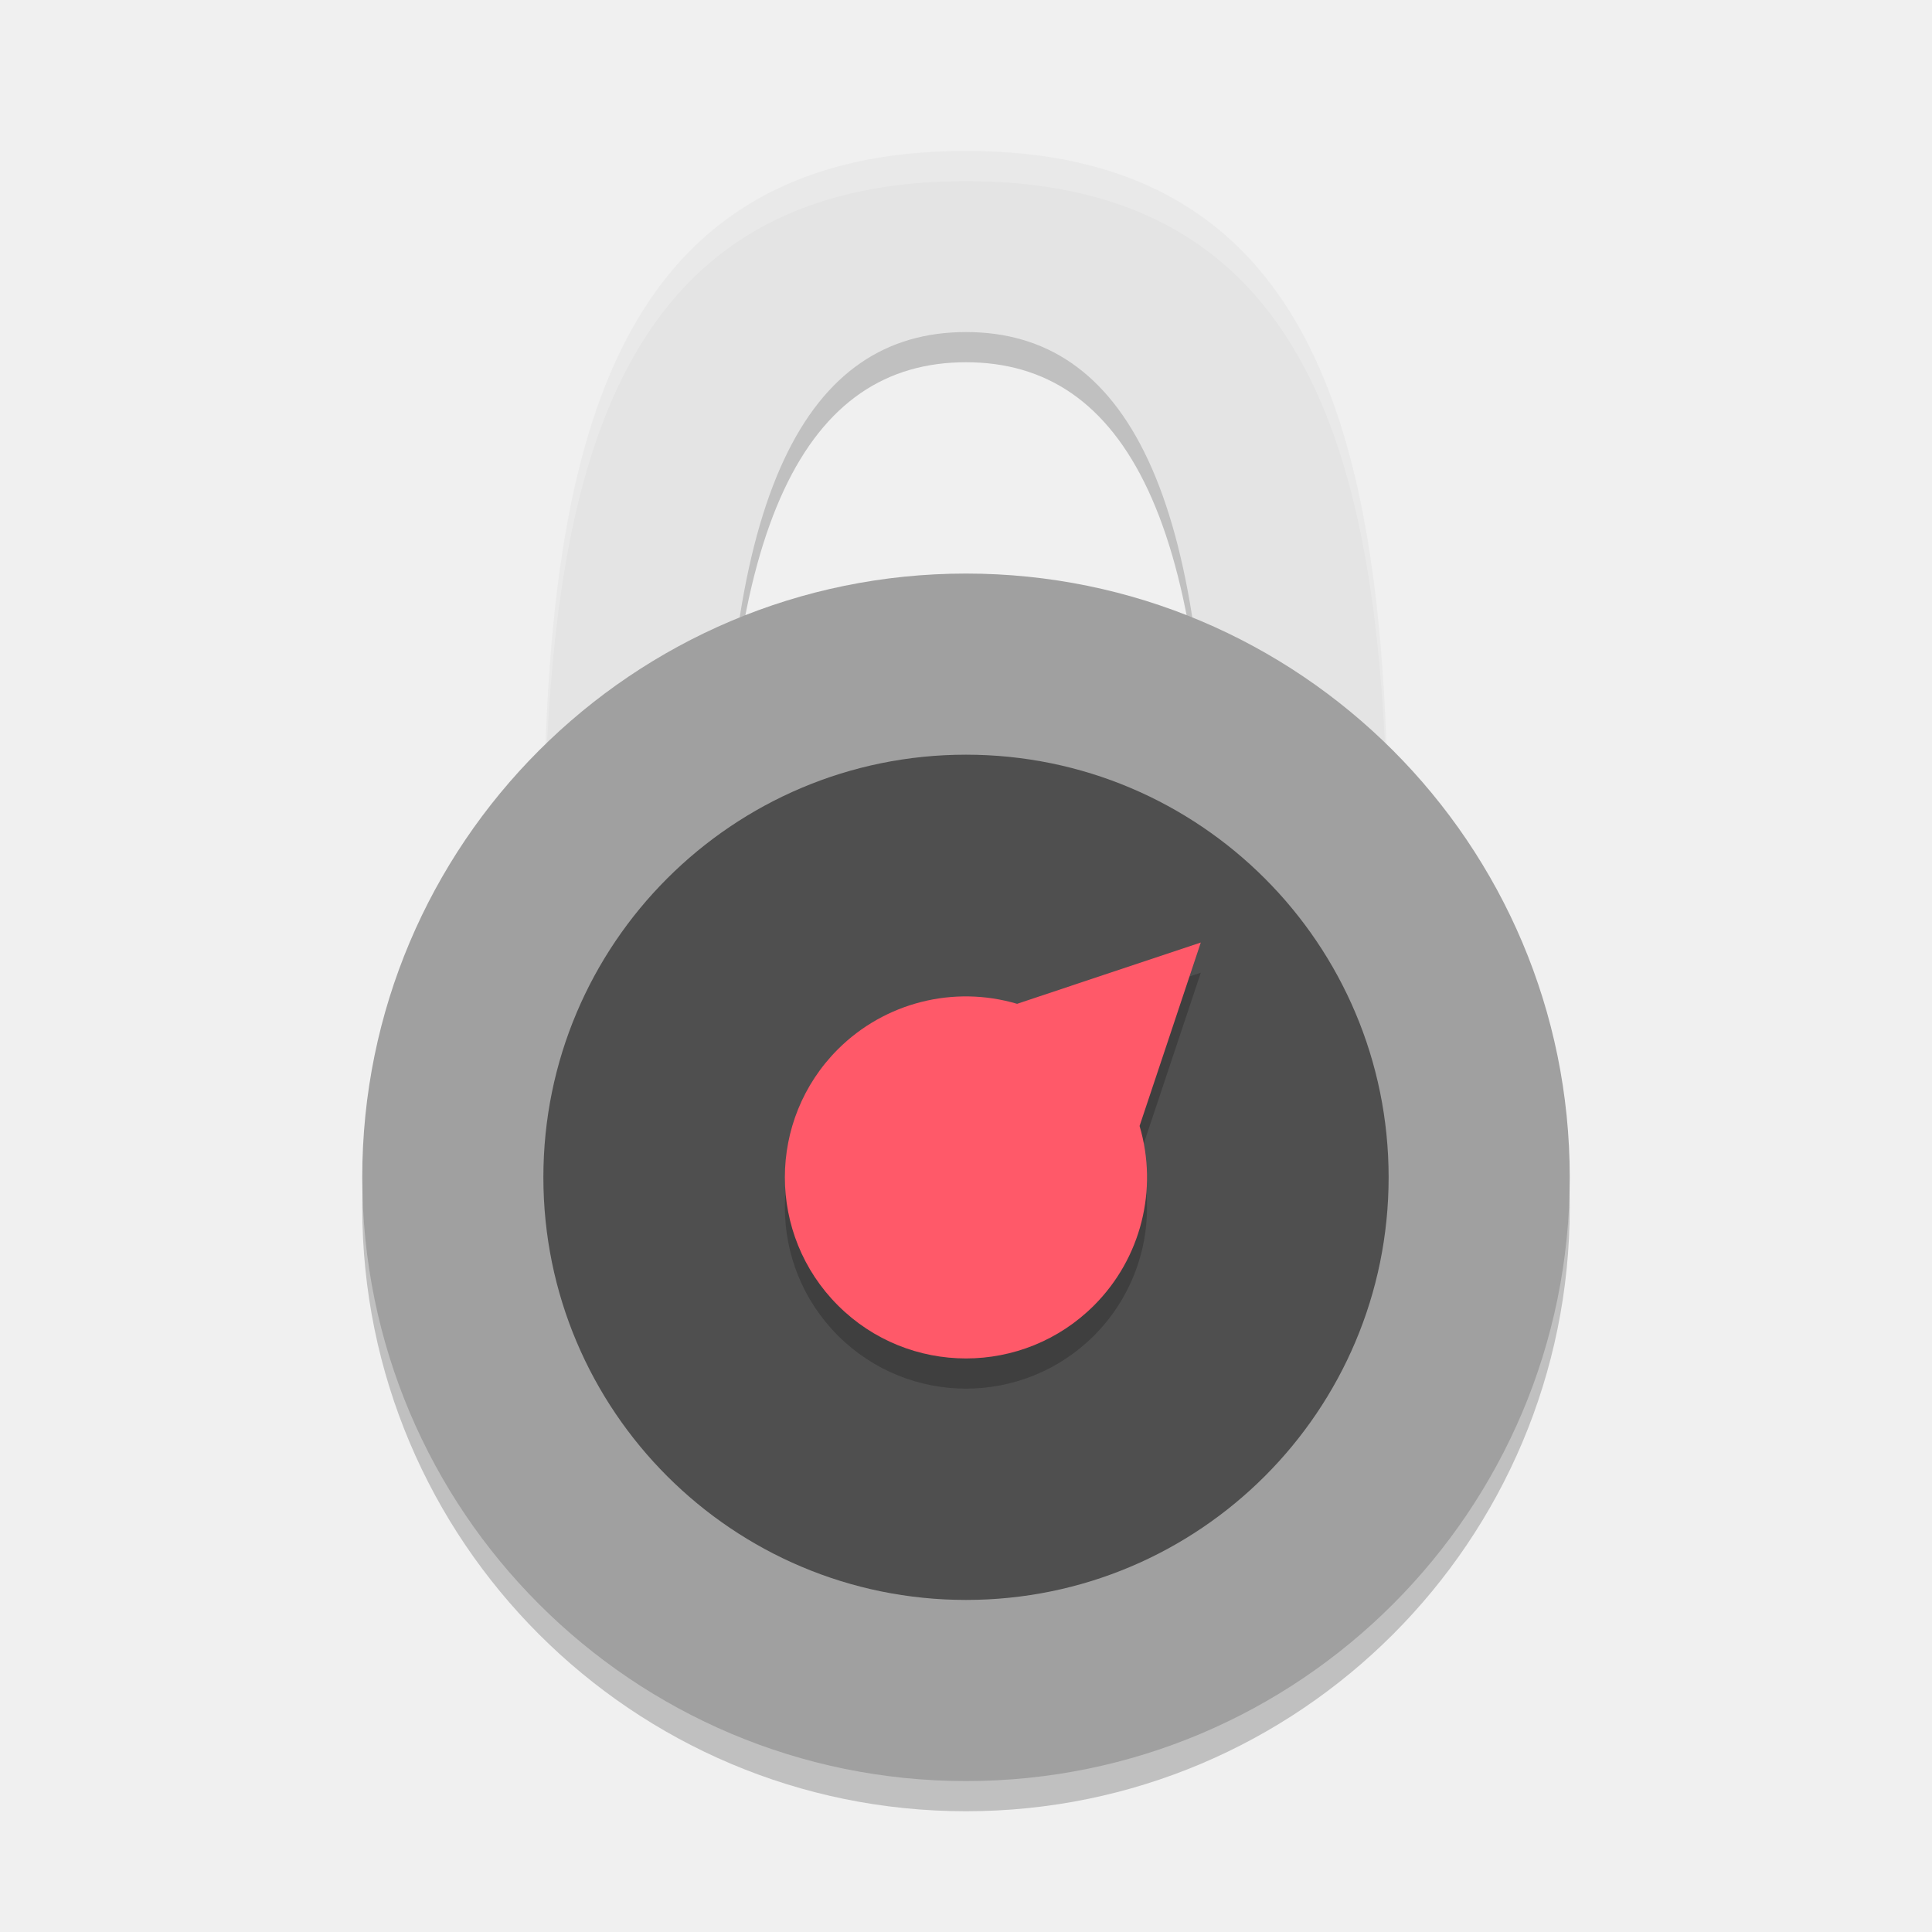
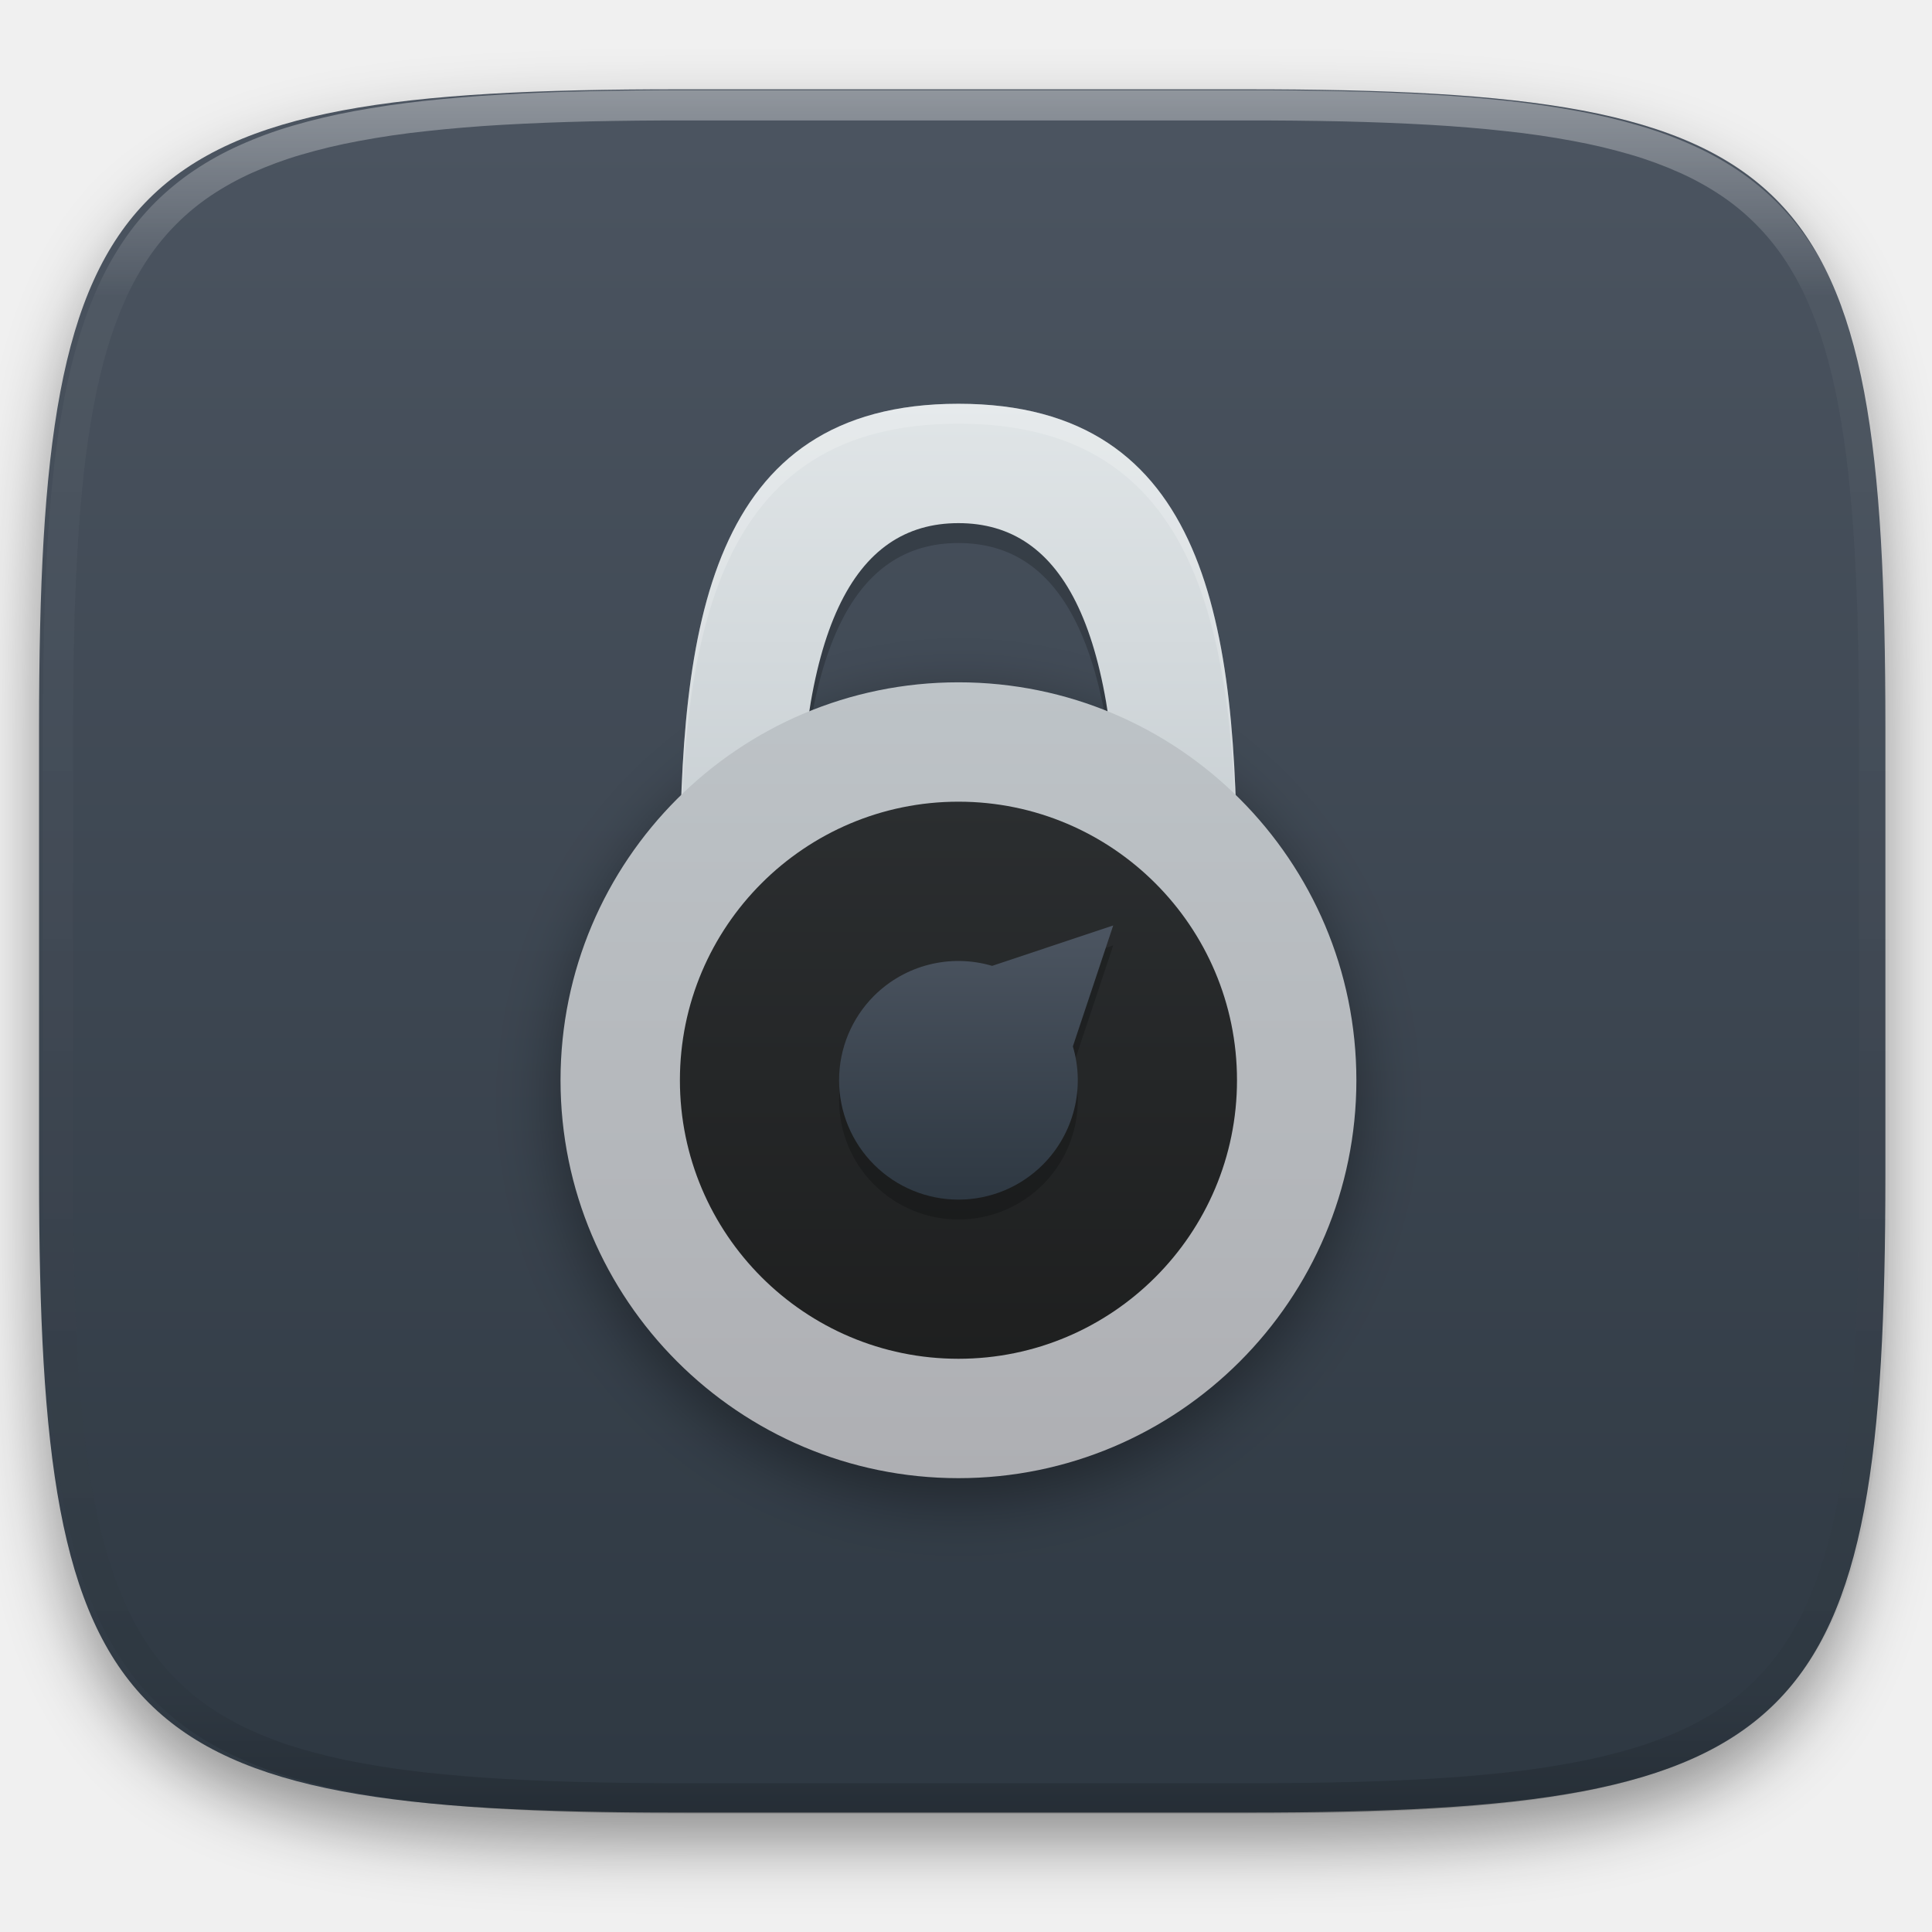
- <svg xmlns="http://www.w3.org/2000/svg" width="64" height="64" version="1">
-   <rect style="opacity:0.2" width="40" height="40" x="-60" y="-52" rx="20" ry="20" transform="matrix(0,-1,-1,0,0,0)" />
-   <path style="opacity:0.2" d="M 32,6 C 19.4,6 18,17.294 18,30 h 6 c -0.148,-12.706 2.73,-18 8,-18 5.27,0 8.147,5.294 8,18 h 6 C 46,17.294 44.6,6 32,6 Z" />
-   <path style="fill:#e4e4e4" d="M 32,5 C 19.4,5 18,16.294 18,29 h 6 c -0.148,-12.706 2.73,-18 8,-18 5.27,0 8.147,5.294 8,18 h 6 C 46,16.294 44.6,5 32,5 Z" />
-   <path style="opacity:0.2;fill:#ffffff" d="M 32 5 C 19.4 5 18 16.294 18 29 L 18.008 29 C 18.086 16.71 19.733 6 32 6 C 44.266 6 45.913 16.71 45.992 29 L 46 29 C 46 16.294 44.6 5 32 5 z" />
-   <rect style="fill:#a0a0a0" width="40" height="40" x="-59" y="-52" rx="20" ry="20" transform="matrix(0,-1,-1,0,0,0)" />
-   <rect style="fill:#4f4f4f" width="28" height="28" x="-53" y="-46" rx="14" ry="14" transform="matrix(0,-1,-1,0,0,0)" />
-   <path style="opacity:0.2" d="m 39.778,32.222 -3.182,1.061 -2.903,0.97 a 6,6 0 0 0 -5.936,1.505 6,6 0 0 0 0,8.485 6,6 0 0 0 8.485,0 6,6 0 0 0 1.508,-5.944 l 0.967,-2.895 z" />
-   <path style="fill:#ff5969" d="m 39.778,31.222 -3.182,1.061 -2.903,0.97 a 6,6 0 0 0 -5.936,1.505 6,6 0 0 0 0,8.485 6,6 0 0 0 8.485,0 6,6 0 0 0 1.508,-5.944 l 0.967,-2.895 z" />
+ <svg xmlns="http://www.w3.org/2000/svg" style="isolation:isolate" viewBox="0 0 256 256" width="256" height="256">
+   <defs>
+     <filter id="44VeXT6ugxVQvsVtizHHGQTPnnJIXHLq" x="-200%" y="-200%" width="400%" height="400%" filterUnits="objectBoundingBox" color-interpolation-filters="sRGB">
+       <feGaussianBlur in="SourceGraphic" stdDeviation="4.294" />
+       <feOffset dx="0" dy="4" result="pf_100_offsetBlur" />
+       <feFlood flood-color="#000000" flood-opacity="0.4" />
+       <feComposite in2="pf_100_offsetBlur" operator="in" result="pf_100_dropShadow" />
+       <feBlend in="SourceGraphic" in2="pf_100_dropShadow" mode="normal" />
+     </filter>
+   </defs>
+   <g filter="url(#44VeXT6ugxVQvsVtizHHGQTPnnJIXHLq)">
+     <linearGradient id="_lgradient_46" x1="0" y1="0" x2="-1.8369701987210297e-16" y2="1" gradientTransform="matrix(244.648,0,0,228.338,5.176,11.831)" gradientUnits="userSpaceOnUse">
+       <stop offset="0%" stop-opacity="1" style="stop-color:rgb(76,85,97)" />
+       <stop offset="100%" stop-opacity="1" style="stop-color:rgb(46,56,66)" />
+     </linearGradient>
+     <path d=" M 165.185 11.831 C 239.24 11.831 249.824 22.388 249.824 96.375 L 249.824 155.625 C 249.824 229.612 239.24 240.169 165.185 240.169 L 89.815 240.169 C 15.76 240.169 5.176 229.612 5.176 155.625 L 5.176 96.375 C 5.176 22.388 15.76 11.831 89.815 11.831 L 165.185 11.831 Z " id="shape" fill="url(#_lgradient_46)" />
+   </g>
+   <g opacity="0.4">
+     <linearGradient id="_lgradient_47" x1="0.517" y1="0" x2="0.517" y2="1" gradientTransform="matrix(244.65,0,0,228.34,5.68,11.95)" gradientUnits="userSpaceOnUse">
+       <stop offset="0%" stop-opacity="1" style="stop-color:rgb(255,255,255)" />
+       <stop offset="12.5%" stop-opacity="0.098" style="stop-color:rgb(255,255,255)" />
+       <stop offset="92.5%" stop-opacity="0.098" style="stop-color:rgb(0,0,0)" />
+       <stop offset="100%" stop-opacity="0.498" style="stop-color:rgb(0,0,0)" />
+     </linearGradient>
+     <path d=" M 165.068 11.951 C 169.396 11.941 173.724 11.991 178.052 12.089 C 181.927 12.167 185.803 12.315 189.678 12.541 C 193.131 12.737 196.583 13.022 200.026 13.395 C 203.085 13.73 206.144 14.181 209.174 14.741 C 211.889 15.243 214.574 15.881 217.22 16.657 C 219.62 17.355 221.971 18.219 224.243 19.241 C 226.358 20.184 228.384 21.304 230.302 22.591 C 232.142 23.829 233.863 25.244 235.437 26.806 C 237.001 28.378 238.417 30.088 239.656 31.925 C 240.945 33.841 242.066 35.865 243.02 37.967 C 244.043 40.247 244.909 42.585 245.617 44.972 C 246.394 47.615 247.034 50.297 247.535 53.009 C 248.096 56.035 248.548 59.081 248.883 62.136 C 249.257 65.575 249.542 69.014 249.739 72.462 C 249.965 76.323 250.112 80.194 250.201 84.055 C 250.289 88.378 250.339 92.701 250.329 97.014 L 250.329 155.226 C 250.339 159.549 250.289 163.862 250.201 168.185 C 250.112 172.056 249.965 175.917 249.739 179.778 C 249.542 183.226 249.257 186.675 248.883 190.104 C 248.548 193.159 248.096 196.215 247.535 199.241 C 247.034 201.943 246.394 204.625 245.617 207.268 C 244.909 209.655 244.043 212.003 243.02 214.273 C 242.066 216.385 240.945 218.399 239.656 220.315 C 238.417 222.152 237.001 223.872 235.437 225.434 C 233.863 226.996 232.142 228.411 230.302 229.649 C 228.384 230.936 226.358 232.056 224.243 232.999 C 221.971 234.021 219.62 234.885 217.22 235.593 C 214.574 236.369 211.889 237.007 209.174 237.499 C 206.144 238.068 203.085 238.51 200.026 238.845 C 196.583 239.218 193.131 239.503 189.678 239.699 C 185.803 239.925 181.927 240.073 178.052 240.161 C 173.724 240.249 169.396 240.299 165.068 240.289 L 90.942 240.289 C 86.614 240.299 82.286 240.249 77.958 240.161 C 74.083 240.073 70.207 239.925 66.332 239.699 C 62.879 239.503 59.427 239.218 55.984 238.845 C 52.925 238.51 49.866 238.068 46.836 237.499 C 44.121 237.007 41.436 236.369 38.79 235.593 C 36.39 234.885 34.039 234.021 31.767 232.999 C 29.652 232.056 27.626 230.936 25.708 229.649 C 23.868 228.411 22.147 226.996 20.573 225.434 C 19.009 223.872 17.593 222.152 16.354 220.315 C 15.065 218.399 13.944 216.385 12.99 214.273 C 11.967 212.003 11.101 209.655 10.393 207.268 C 9.616 204.625 8.976 201.943 8.475 199.241 C 7.914 196.215 7.462 193.159 7.127 190.104 C 6.753 186.675 6.468 183.226 6.271 179.778 C 6.045 175.917 5.898 172.056 5.809 168.185 C 5.721 163.862 5.671 159.549 5.681 155.226 L 5.681 97.014 C 5.671 92.701 5.721 88.378 5.809 84.055 C 5.898 80.194 6.045 76.323 6.271 72.462 C 6.468 69.014 6.753 65.575 7.127 62.136 C 7.462 59.081 7.914 56.035 8.475 53.009 C 8.976 50.297 9.616 47.615 10.393 44.972 C 11.101 42.585 11.967 40.247 12.99 37.967 C 13.944 35.865 15.065 33.841 16.354 31.925 C 17.593 30.088 19.009 28.378 20.573 26.806 C 22.147 25.244 23.868 23.829 25.708 22.591 C 27.626 21.304 29.652 20.184 31.767 19.241 C 34.039 18.219 36.39 17.355 38.79 16.657 C 41.436 15.881 44.121 15.243 46.836 14.741 C 49.866 14.181 52.925 13.73 55.984 13.395 C 59.427 13.022 62.879 12.737 66.332 12.541 C 70.207 12.315 74.083 12.167 77.958 12.089 C 82.286 11.991 86.614 11.941 90.942 11.951 L 165.068 11.951 Z  M 165.078 15.96 C 169.376 15.95 173.675 15.999 177.973 16.087 C 181.8 16.176 185.626 16.323 189.452 16.539 C 192.836 16.736 196.219 17.011 199.583 17.384 C 202.554 17.699 205.515 18.131 208.446 18.681 C 211.023 19.153 213.58 19.762 216.099 20.499 C 218.322 21.147 220.495 21.953 222.6 22.896 C 224.509 23.751 226.338 24.763 228.069 25.922 C 229.692 27.013 231.207 28.26 232.594 29.646 C 233.981 31.031 235.23 32.544 236.332 34.165 C 237.492 35.894 238.506 37.712 239.361 39.608 C 240.306 41.72 241.112 43.892 241.761 46.102 C 242.509 48.617 243.109 51.162 243.591 53.736 C 244.132 56.664 244.565 59.611 244.889 62.578 C 245.263 65.938 245.539 69.308 245.735 72.688 C 245.952 76.51 246.109 80.322 246.188 84.144 C 246.276 88.437 246.325 92.721 246.325 97.014 C 246.325 97.014 246.325 97.014 246.325 97.014 L 246.325 155.226 C 246.325 155.226 246.325 155.226 246.325 155.226 C 246.325 159.519 246.276 163.803 246.188 168.096 C 246.109 171.918 245.952 175.74 245.735 179.552 C 245.539 182.932 245.263 186.302 244.889 189.672 C 244.565 192.629 244.132 195.576 243.591 198.504 C 243.109 201.078 242.509 203.623 241.761 206.138 C 241.112 208.358 240.306 210.52 239.361 212.632 C 238.506 214.528 237.492 216.356 236.332 218.075 C 235.23 219.706 233.981 221.219 232.594 222.604 C 231.207 223.98 229.692 225.227 228.069 226.318 C 226.338 227.477 224.509 228.489 222.6 229.344 C 220.495 230.297 218.322 231.093 216.099 231.741 C 213.58 232.478 211.023 233.087 208.446 233.559 C 205.515 234.109 202.554 234.541 199.583 234.865 C 196.219 235.229 192.836 235.514 189.452 235.701 C 185.626 235.917 181.8 236.074 177.973 236.153 C 173.675 236.251 169.376 236.29 165.078 236.29 C 165.078 236.29 165.078 236.29 165.068 236.29 L 90.942 236.29 C 90.932 236.29 90.932 236.29 90.932 236.29 C 86.634 236.29 82.335 236.251 78.037 236.153 C 74.21 236.074 70.384 235.917 66.558 235.701 C 63.174 235.514 59.791 235.229 56.427 234.865 C 53.456 234.541 50.495 234.109 47.564 233.559 C 44.987 233.087 42.43 232.478 39.911 231.741 C 37.688 231.093 35.515 230.297 33.41 229.344 C 31.501 228.489 29.672 227.477 27.941 226.318 C 26.318 225.227 24.803 223.98 23.416 222.604 C 22.029 221.219 20.78 219.706 19.678 218.075 C 18.518 216.356 17.504 214.528 16.649 212.632 C 15.704 210.52 14.898 208.358 14.249 206.138 C 13.501 203.623 12.901 201.078 12.419 198.504 C 11.878 195.576 11.445 192.629 11.121 189.672 C 10.747 186.302 10.472 182.932 10.275 179.552 C 10.058 175.74 9.901 171.918 9.822 168.096 C 9.734 163.803 9.685 159.519 9.685 155.226 C 9.685 155.226 9.685 155.226 9.685 155.226 L 9.685 97.014 C 9.685 97.014 9.685 97.014 9.685 97.014 C 9.685 92.721 9.734 88.437 9.822 84.144 C 9.901 80.322 10.058 76.51 10.275 72.688 C 10.472 69.308 10.747 65.938 11.121 62.578 C 11.445 59.611 11.878 56.664 12.419 53.736 C 12.901 51.162 13.501 48.617 14.249 46.102 C 14.898 43.892 15.704 41.72 16.649 39.608 C 17.504 37.712 18.518 35.894 19.678 34.165 C 20.78 32.544 22.029 31.031 23.416 29.646 C 24.803 28.26 26.318 27.013 27.941 25.922 C 29.672 24.763 31.501 23.751 33.41 22.896 C 35.515 21.953 37.688 21.147 39.911 20.499 C 42.43 19.762 44.987 19.153 47.564 18.681 C 50.495 18.131 53.456 17.699 56.427 17.384 C 59.791 17.011 63.174 16.736 66.558 16.539 C 70.384 16.323 74.21 16.176 78.037 16.087 C 82.335 15.999 86.634 15.95 90.932 15.96 C 90.932 15.96 90.932 15.96 90.942 15.96 L 165.068 15.96 C 165.078 15.96 165.078 15.96 165.078 15.96 Z " fill-rule="evenodd" id="highlight" fill="url(#_lgradient_47)" />
+   </g>
+   <g id="Authenticator">
+     <defs>
+       <filter id="SChuZMGmAvmN90kDxufyPhKLr0flArFR" x="-200%" y="-200%" width="400%" height="400%" filterUnits="objectBoundingBox" color-interpolation-filters="sRGB">
+         <feGaussianBlur stdDeviation="4.294" />
+       </filter>
+     </defs>
+     <g opacity="0.4" filter="url(#SChuZMGmAvmN90kDxufyPhKLr0flArFR)">
+       <path d=" M 179.727 145.773 L 179.727 145.773 C 179.727 116.672 156.101 93.045 127 93.045 L 127 93.045 C 97.899 93.045 74.273 116.672 74.273 145.773 L 74.273 145.773 C 74.273 174.874 97.899 198.5 127 198.5 L 127 198.5 C 156.101 198.5 179.727 174.874 179.727 145.773 Z " id="Path" fill="rgb(0,0,0)" />
+     </g>
+     <g opacity="0.2">
+       <path d=" M 127 56.136 C 93.781 56.136 90.09 85.912 90.091 119.409 L 105.909 119.409 C 105.518 85.912 113.107 71.955 127 71.955 C 140.893 71.955 148.48 85.912 148.091 119.409 L 163.909 119.409 C 163.908 85.912 160.217 56.136 127 56.136 Z " id="Path" fill="rgb(0,0,0)" />
+     </g>
+     <linearGradient id="_lgradient_48" x1="0" y1="0" x2="-1.8369701987210297e-16" y2="1" gradientTransform="matrix(73.818,0,0,63.273,90.091,53.5)" gradientUnits="userSpaceOnUse">
+       <stop offset="0%" stop-opacity="1" style="stop-color:rgb(224,229,231)" />
+       <stop offset="100%" stop-opacity="1" style="stop-color:rgb(199,206,210)" />
+     </linearGradient>
+     <path d=" M 127 53.5 C 93.781 53.5 90.09 83.275 90.091 116.773 L 105.909 116.773 C 105.518 83.275 113.107 69.318 127 69.318 C 140.893 69.318 148.48 83.275 148.091 116.773 L 163.909 116.773 C 163.908 83.275 160.217 53.5 127 53.5 Z " id="Path" fill="url(#_lgradient_48)" />
+     <g opacity="0.2">
+       <path d=" M 127 53.5 C 93.781 53.5 90.09 83.275 90.091 116.773 L 90.112 116.773 C 90.318 84.371 94.659 56.136 127 56.136 C 159.339 56.136 163.68 84.371 163.888 116.773 L 163.909 116.773 C 163.908 83.275 160.217 53.5 127 53.5 Z " id="Path" fill="rgb(255,255,255)" />
+     </g>
+     <linearGradient id="_lgradient_49" x1="1" y1="0" x2="-2.220446049250313e-16" y2="-1.2246467991473532e-16" gradientTransform="matrix(0,-105.455,-105.455,0,179.727,195.864)" gradientUnits="userSpaceOnUse">
+       <stop offset="0%" stop-opacity="1" style="stop-color:rgb(189,195,199)" />
+       <stop offset="100%" stop-opacity="1" style="stop-color:rgb(174,175,179)" />
+     </linearGradient>
+     <path d=" M 179.727 143.136 L 179.727 143.136 C 179.727 114.035 156.101 90.409 127 90.409 L 127 90.409 C 97.899 90.409 74.273 114.035 74.273 143.136 L 74.273 143.136 C 74.273 172.237 97.899 195.864 127 195.864 L 127 195.864 C 156.101 195.864 179.727 172.237 179.727 143.136 Z " id="Path" fill="url(#_lgradient_49)" />
+     <defs>
+       <linearGradient id="_lgradient_50" x1="0" y1="0" x2="-1.8369701987210297e-16" y2="1">
+         <stop offset="0%" style="stop-color:#2B2E30" />
+         <stop offset="100%" style="stop-color:#1E1F1F" />
+       </linearGradient>
+     </defs>
+     <path d="M 163.909 143.136 L 163.909 143.136 C 163.909 122.766 147.371 106.227 127 106.227 L 127 106.227 C 106.629 106.227 90.091 122.766 90.091 143.136 L 90.091 143.136 C 90.091 163.507 106.629 180.045 127 180.045 L 127 180.045 C 147.371 180.045 163.909 163.507 163.909 143.136 Z" style="stroke:none;fill:url(#_lgradient_50);stroke-miterlimit:10;" />
+     <g opacity="0.2">
+       <path d=" M 147.506 125.267 L 139.117 128.063 L 131.464 130.619 C 125.914 128.98 119.913 130.502 115.815 134.588 C 112.848 137.554 111.182 141.577 111.182 145.773 C 111.182 149.968 112.848 153.991 115.815 156.958 C 118.781 159.924 122.805 161.591 127 161.591 C 131.195 161.591 135.219 159.924 138.185 156.958 C 142.281 152.857 143.807 146.845 142.161 141.287 L 144.71 133.655 L 147.506 125.267 Z " id="Path" fill="rgb(0,0,0)" />
+     </g>
+     <linearGradient id="_lgradient_51" x1="0" y1="0" x2="-1.8369701987210297e-16" y2="1" gradientTransform="matrix(36.324,0,0,36.324,111.182,122.63)" gradientUnits="userSpaceOnUse">
+       <stop offset="0%" stop-opacity="1" style="stop-color:rgb(76,85,97)" />
+       <stop offset="100%" stop-opacity="1" style="stop-color:rgb(46,56,66)" />
+     </linearGradient>
+     <path d=" M 147.506 122.63 L 139.117 125.427 L 131.464 127.983 C 125.914 126.344 119.913 127.866 115.815 131.951 C 112.848 134.918 111.182 138.941 111.182 143.136 C 111.182 147.332 112.848 151.355 115.815 154.322 C 118.781 157.288 122.805 158.955 127 158.955 C 131.195 158.955 135.219 157.288 138.185 154.322 C 142.281 150.221 143.807 144.208 142.161 138.651 L 144.71 131.019 L 147.506 122.63 Z " id="Path" fill="url(#_lgradient_51)" />
+   </g>
</svg>
